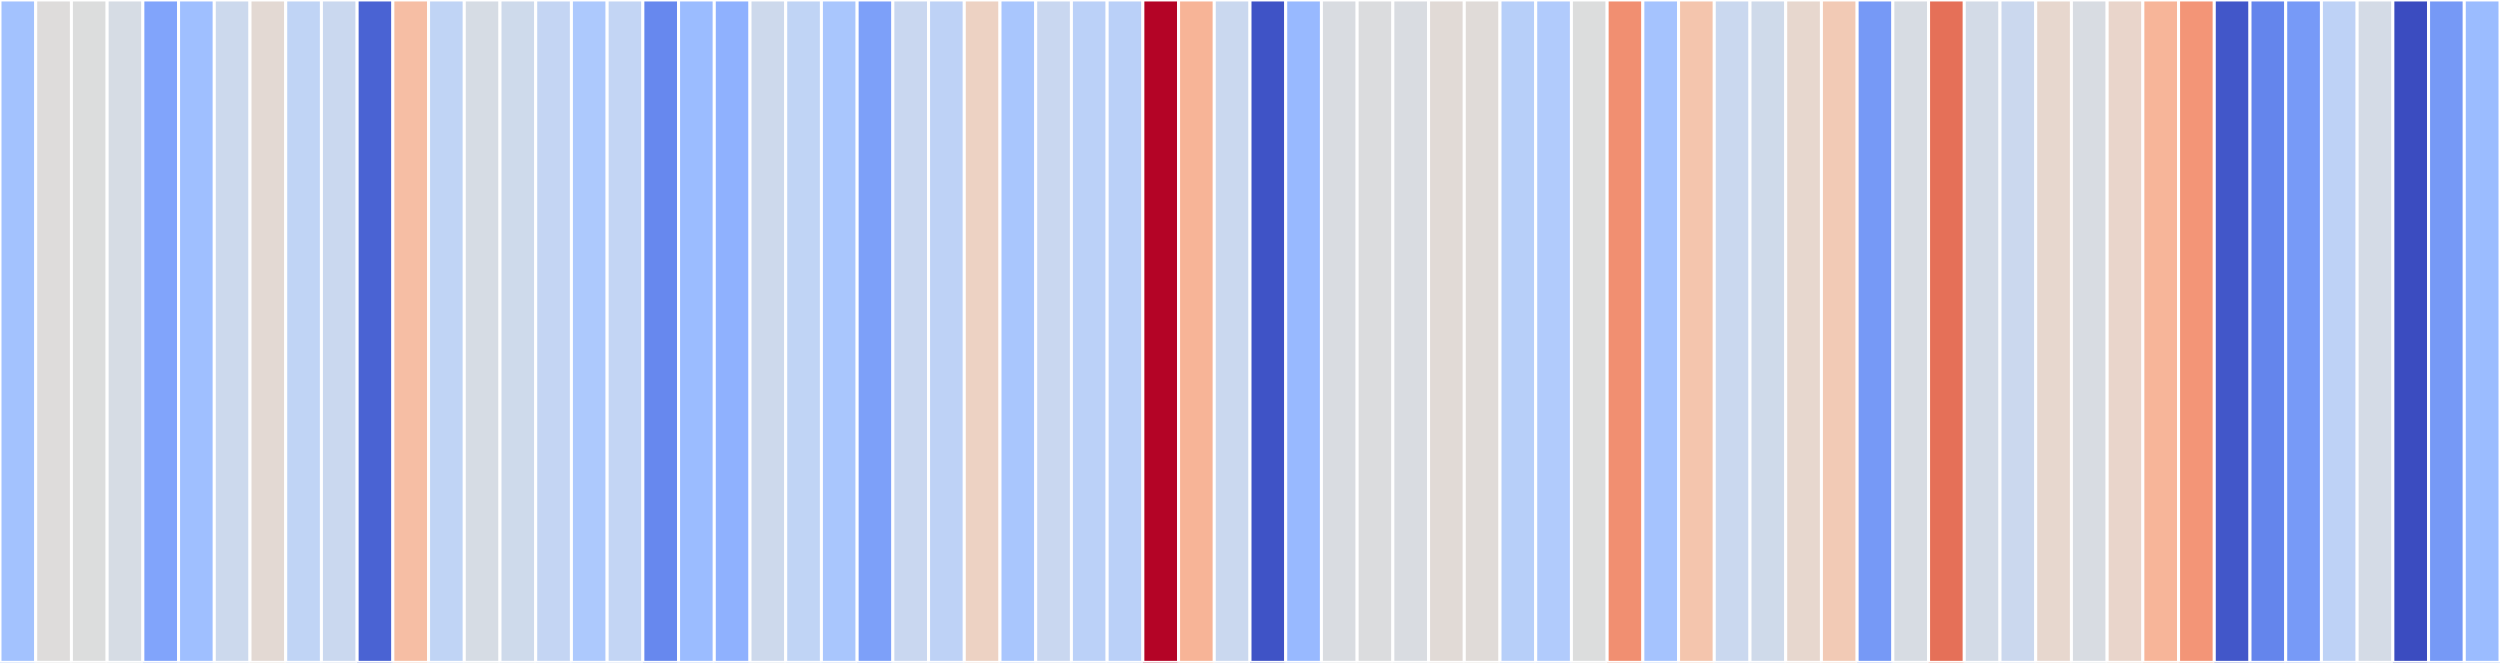
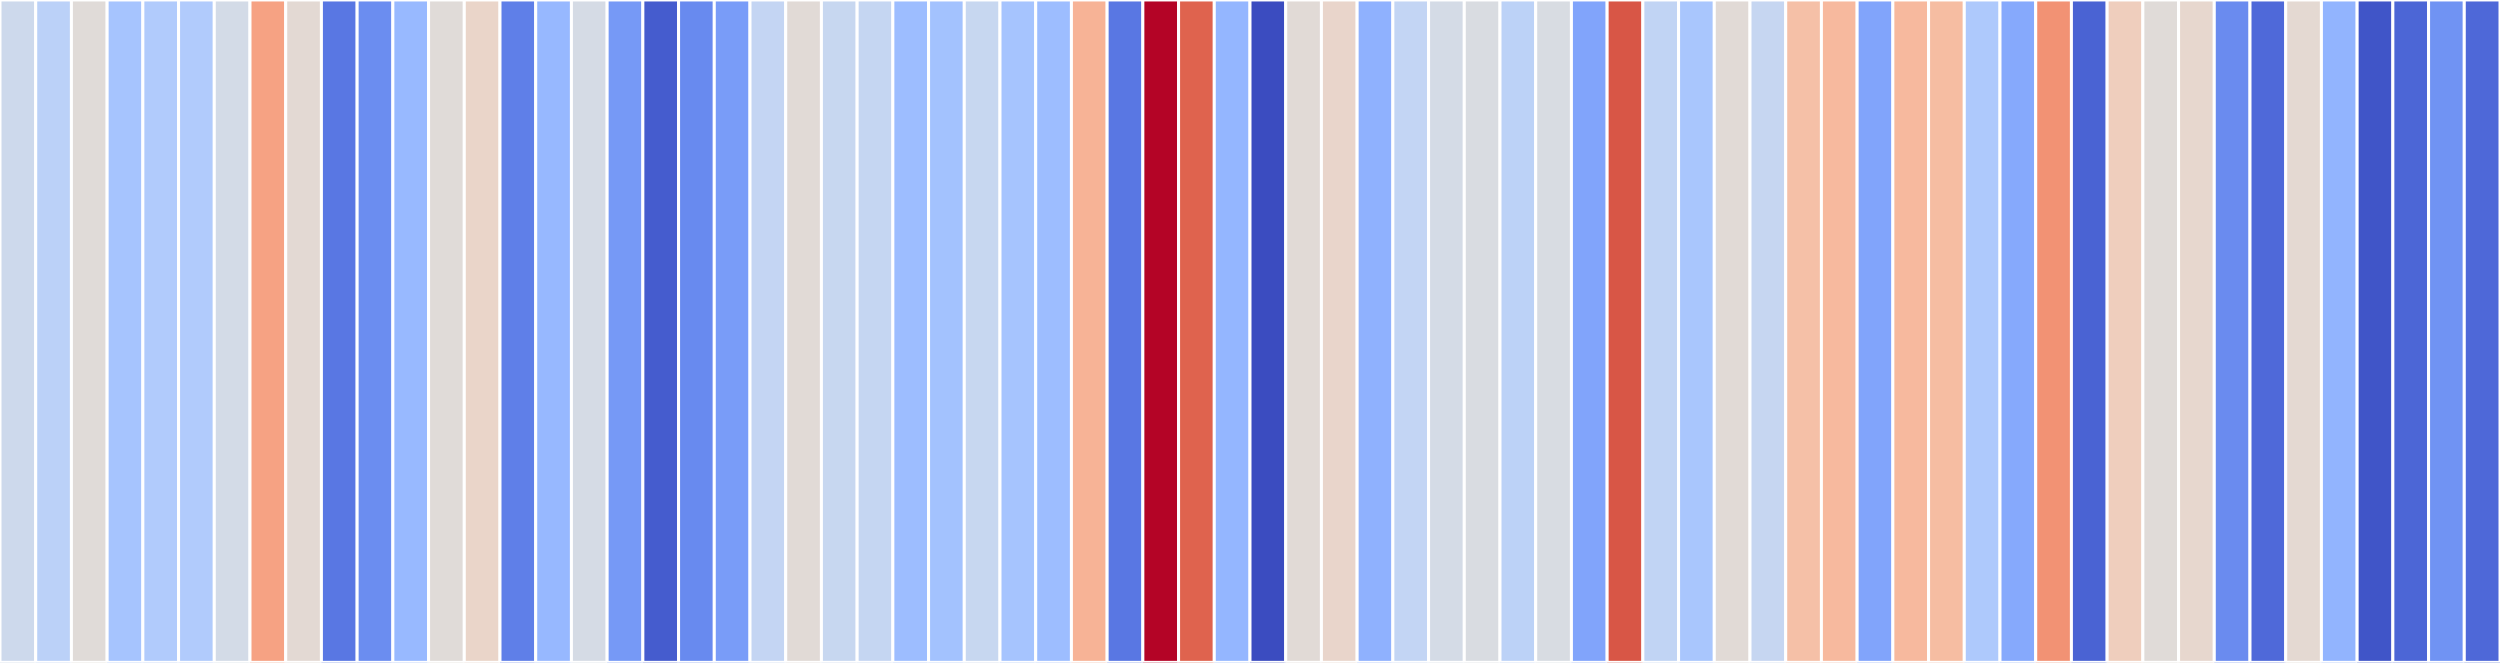
<svg xmlns="http://www.w3.org/2000/svg" width="837pt" height="221.76pt" viewBox="0 0 837 221.76" version="1.1">
  <defs>
    <style type="text/css">*{stroke-linejoin: round; stroke-linecap: butt}</style>
  </defs>
  <g id="figure_1">
    <g id="patch_1">
      <path d="M 0 221.76  L 837 221.76  L 837 0  L 0 0  z " style="fill: #ffffff" />
    </g>
    <g id="axes_1">
      <g id="QuadMesh_1">
-         <path d="M 0 -0  L 11.957 -0  L 11.957 221.76  L 0 221.76  L 0 -0  " clip-path="url(#pa1c8e8d5d2)" style="fill: #a3c2fe; stroke: #ffffff" />
-         <path d="M 11.957 -0  L 23.914 -0  L 23.914 221.76  L 11.957 221.76  L 11.957 -0  " clip-path="url(#pa1c8e8d5d2)" style="fill: #dedcdb; stroke: #ffffff" />
-         <path d="M 23.914 -0  L 35.871 -0  L 35.871 221.76  L 23.914 221.76  L 23.914 -0  " clip-path="url(#pa1c8e8d5d2)" style="fill: #dcdddd; stroke: #ffffff" />
-         <path d="M 35.871 -0  L 47.829 -0  L 47.829 221.76  L 35.871 221.76  L 35.871 -0  " clip-path="url(#pa1c8e8d5d2)" style="fill: #d6dce4; stroke: #ffffff" />
-         <path d="M 47.829 -0  L 59.786 -0  L 59.786 221.76  L 47.829 221.76  L 47.829 -0  " clip-path="url(#pa1c8e8d5d2)" style="fill: #81a4fb; stroke: #ffffff" />
-         <path d="M 59.786 -0  L 71.743 -0  L 71.743 221.76  L 59.786 221.76  L 59.786 -0  " clip-path="url(#pa1c8e8d5d2)" style="fill: #9fbfff; stroke: #ffffff" />
-         <path d="M 71.743 -0  L 83.7 -0  L 83.7 221.76  L 71.743 221.76  L 71.743 -0  " clip-path="url(#pa1c8e8d5d2)" style="fill: #ccd9ed; stroke: #ffffff" />
-         <path d="M 83.7 -0  L 95.657 -0  L 95.657 221.76  L 83.7 221.76  L 83.7 -0  " clip-path="url(#pa1c8e8d5d2)" style="fill: #e3d9d3; stroke: #ffffff" />
-         <path d="M 95.657 -0  L 107.614 -0  L 107.614 221.76  L 95.657 221.76  L 95.657 -0  " clip-path="url(#pa1c8e8d5d2)" style="fill: #c0d4f5; stroke: #ffffff" />
-         <path d="M 107.614 -0  L 119.571 -0  L 119.571 221.76  L 107.614 221.76  L 107.614 -0  " clip-path="url(#pa1c8e8d5d2)" style="fill: #cad8ef; stroke: #ffffff" />
-         <path d="M 119.571 -0  L 131.529 -0  L 131.529 221.76  L 119.571 221.76  L 119.571 -0  " clip-path="url(#pa1c8e8d5d2)" style="fill: #4a63d3; stroke: #ffffff" />
-         <path d="M 131.529 -0  L 143.486 -0  L 143.486 221.76  L 131.529 221.76  L 131.529 -0  " clip-path="url(#pa1c8e8d5d2)" style="fill: #f6bea4; stroke: #ffffff" />
-         <path d="M 143.486 -0  L 155.443 -0  L 155.443 221.76  L 143.486 221.76  L 143.486 -0  " clip-path="url(#pa1c8e8d5d2)" style="fill: #c0d4f5; stroke: #ffffff" />
-         <path d="M 155.443 -0  L 167.4 -0  L 167.4 221.76  L 155.443 221.76  L 155.443 -0  " clip-path="url(#pa1c8e8d5d2)" style="fill: #d6dce4; stroke: #ffffff" />
-         <path d="M 167.4 -0  L 179.357 -0  L 179.357 221.76  L 167.4 221.76  L 167.4 -0  " clip-path="url(#pa1c8e8d5d2)" style="fill: #cedaeb; stroke: #ffffff" />
-         <path d="M 179.357 -0  L 191.314 -0  L 191.314 221.76  L 179.357 221.76  L 179.357 -0  " clip-path="url(#pa1c8e8d5d2)" style="fill: #c4d5f3; stroke: #ffffff" />
-         <path d="M 191.314 -0  L 203.271 -0  L 203.271 221.76  L 191.314 221.76  L 191.314 -0  " clip-path="url(#pa1c8e8d5d2)" style="fill: #adc9fd; stroke: #ffffff" />
-         <path d="M 203.271 -0  L 215.229 -0  L 215.229 221.76  L 203.271 221.76  L 203.271 -0  " clip-path="url(#pa1c8e8d5d2)" style="fill: #c3d5f4; stroke: #ffffff" />
-         <path d="M 215.229 -0  L 227.186 -0  L 227.186 221.76  L 215.229 221.76  L 215.229 -0  " clip-path="url(#pa1c8e8d5d2)" style="fill: #6788ee; stroke: #ffffff" />
-         <path d="M 227.186 -0  L 239.143 -0  L 239.143 221.76  L 227.186 221.76  L 227.186 -0  " clip-path="url(#pa1c8e8d5d2)" style="fill: #9bbcff; stroke: #ffffff" />
-         <path d="M 239.143 -0  L 251.1 -0  L 251.1 221.76  L 239.143 221.76  L 239.143 -0  " clip-path="url(#pa1c8e8d5d2)" style="fill: #8fb1fe; stroke: #ffffff" />
-         <path d="M 251.1 -0  L 263.057 -0  L 263.057 221.76  L 251.1 221.76  L 251.1 -0  " clip-path="url(#pa1c8e8d5d2)" style="fill: #cdd9ec; stroke: #ffffff" />
-         <path d="M 263.057 -0  L 275.014 -0  L 275.014 221.76  L 263.057 221.76  L 263.057 -0  " clip-path="url(#pa1c8e8d5d2)" style="fill: #c0d4f5; stroke: #ffffff" />
-         <path d="M 275.014 -0  L 286.971 -0  L 286.971 221.76  L 275.014 221.76  L 275.014 -0  " clip-path="url(#pa1c8e8d5d2)" style="fill: #a9c6fd; stroke: #ffffff" />
-         <path d="M 286.971 -0  L 298.929 -0  L 298.929 221.76  L 286.971 221.76  L 286.971 -0  " clip-path="url(#pa1c8e8d5d2)" style="fill: #7da0f9; stroke: #ffffff" />
-         <path d="M 298.929 -0  L 310.886 -0  L 310.886 221.76  L 298.929 221.76  L 298.929 -0  " clip-path="url(#pa1c8e8d5d2)" style="fill: #c9d7f0; stroke: #ffffff" />
-         <path d="M 310.886 -0  L 322.843 -0  L 322.843 221.76  L 310.886 221.76  L 310.886 -0  " clip-path="url(#pa1c8e8d5d2)" style="fill: #bed2f6; stroke: #ffffff" />
-         <path d="M 322.843 -0  L 334.8 -0  L 334.8 221.76  L 322.843 221.76  L 322.843 -0  " clip-path="url(#pa1c8e8d5d2)" style="fill: #edd2c3; stroke: #ffffff" />
-         <path d="M 334.8 -0  L 346.757 -0  L 346.757 221.76  L 334.8 221.76  L 334.8 -0  " clip-path="url(#pa1c8e8d5d2)" style="fill: #a9c6fd; stroke: #ffffff" />
-         <path d="M 346.757 -0  L 358.714 -0  L 358.714 221.76  L 346.757 221.76  L 346.757 -0  " clip-path="url(#pa1c8e8d5d2)" style="fill: #c9d7f0; stroke: #ffffff" />
-         <path d="M 358.714 -0  L 370.671 -0  L 370.671 221.76  L 358.714 221.76  L 358.714 -0  " clip-path="url(#pa1c8e8d5d2)" style="fill: #bbd1f8; stroke: #ffffff" />
-         <path d="M 370.671 -0  L 382.629 -0  L 382.629 221.76  L 370.671 221.76  L 370.671 -0  " clip-path="url(#pa1c8e8d5d2)" style="fill: #bad0f8; stroke: #ffffff" />
-         <path d="M 382.629 -0  L 394.586 -0  L 394.586 221.76  L 382.629 221.76  L 382.629 -0  " clip-path="url(#pa1c8e8d5d2)" style="fill: #b40426; stroke: #ffffff" />
-         <path d="M 394.586 -0  L 406.543 -0  L 406.543 221.76  L 394.586 221.76  L 394.586 -0  " clip-path="url(#pa1c8e8d5d2)" style="fill: #f7b497; stroke: #ffffff" />
-         <path d="M 406.543 -0  L 418.5 -0  L 418.5 221.76  L 406.543 221.76  L 406.543 -0  " clip-path="url(#pa1c8e8d5d2)" style="fill: #cad8ef; stroke: #ffffff" />
-         <path d="M 418.5 -0  L 430.457 -0  L 430.457 221.76  L 418.5 221.76  L 418.5 -0  " clip-path="url(#pa1c8e8d5d2)" style="fill: #3f53c6; stroke: #ffffff" />
-         <path d="M 430.457 -0  L 442.414 -0  L 442.414 221.76  L 430.457 221.76  L 430.457 -0  " clip-path="url(#pa1c8e8d5d2)" style="fill: #98b9ff; stroke: #ffffff" />
-         <path d="M 442.414 -0  L 454.371 -0  L 454.371 221.76  L 442.414 221.76  L 442.414 -0  " clip-path="url(#pa1c8e8d5d2)" style="fill: #d9dce1; stroke: #ffffff" />
-         <path d="M 454.371 -0  L 466.329 -0  L 466.329 221.76  L 454.371 221.76  L 454.371 -0  " clip-path="url(#pa1c8e8d5d2)" style="fill: #dbdcde; stroke: #ffffff" />
-         <path d="M 466.329 -0  L 478.286 -0  L 478.286 221.76  L 466.329 221.76  L 466.329 -0  " clip-path="url(#pa1c8e8d5d2)" style="fill: #d9dce1; stroke: #ffffff" />
-         <path d="M 478.286 -0  L 490.243 -0  L 490.243 221.76  L 478.286 221.76  L 478.286 -0  " clip-path="url(#pa1c8e8d5d2)" style="fill: #e1dad6; stroke: #ffffff" />
-         <path d="M 490.243 -0  L 502.2 -0  L 502.2 221.76  L 490.243 221.76  L 490.243 -0  " clip-path="url(#pa1c8e8d5d2)" style="fill: #e0dbd8; stroke: #ffffff" />
-         <path d="M 502.2 -0  L 514.157 -0  L 514.157 221.76  L 502.2 221.76  L 502.2 -0  " clip-path="url(#pa1c8e8d5d2)" style="fill: #b7cff9; stroke: #ffffff" />
-         <path d="M 514.157 -0  L 526.114 -0  L 526.114 221.76  L 514.157 221.76  L 514.157 -0  " clip-path="url(#pa1c8e8d5d2)" style="fill: #b1cbfc; stroke: #ffffff" />
-         <path d="M 526.114 -0  L 538.071 -0  L 538.071 221.76  L 526.114 221.76  L 526.114 -0  " clip-path="url(#pa1c8e8d5d2)" style="fill: #dcdddd; stroke: #ffffff" />
-         <path d="M 538.071 -0  L 550.029 -0  L 550.029 221.76  L 538.071 221.76  L 538.071 -0  " clip-path="url(#pa1c8e8d5d2)" style="fill: #f18f71; stroke: #ffffff" />
-         <path d="M 550.029 -0  L 561.986 -0  L 561.986 221.76  L 550.029 221.76  L 550.029 -0  " clip-path="url(#pa1c8e8d5d2)" style="fill: #a5c3fe; stroke: #ffffff" />
-         <path d="M 561.986 -0  L 573.943 -0  L 573.943 221.76  L 561.986 221.76  L 561.986 -0  " clip-path="url(#pa1c8e8d5d2)" style="fill: #f4c5ad; stroke: #ffffff" />
-         <path d="M 573.943 -0  L 585.9 -0  L 585.9 221.76  L 573.943 221.76  L 573.943 -0  " clip-path="url(#pa1c8e8d5d2)" style="fill: #cad8ef; stroke: #ffffff" />
-         <path d="M 585.9 -0  L 597.857 -0  L 597.857 221.76  L 585.9 221.76  L 585.9 -0  " clip-path="url(#pa1c8e8d5d2)" style="fill: #cfdaea; stroke: #ffffff" />
-         <path d="M 597.857 -0  L 609.814 -0  L 609.814 221.76  L 597.857 221.76  L 597.857 -0  " clip-path="url(#pa1c8e8d5d2)" style="fill: #e7d7ce; stroke: #ffffff" />
-         <path d="M 609.814 -0  L 621.771 -0  L 621.771 221.76  L 609.814 221.76  L 609.814 -0  " clip-path="url(#pa1c8e8d5d2)" style="fill: #f2cab5; stroke: #ffffff" />
-         <path d="M 621.771 -0  L 633.729 -0  L 633.729 221.76  L 621.771 221.76  L 621.771 -0  " clip-path="url(#pa1c8e8d5d2)" style="fill: #7699f6; stroke: #ffffff" />
-         <path d="M 633.729 -0  L 645.686 -0  L 645.686 221.76  L 633.729 221.76  L 633.729 -0  " clip-path="url(#pa1c8e8d5d2)" style="fill: #d7dce3; stroke: #ffffff" />
-         <path d="M 645.686 -0  L 657.643 -0  L 657.643 221.76  L 645.686 221.76  L 645.686 -0  " clip-path="url(#pa1c8e8d5d2)" style="fill: #e57058; stroke: #ffffff" />
-         <path d="M 657.643 -0  L 669.6 -0  L 669.6 221.76  L 657.643 221.76  L 657.643 -0  " clip-path="url(#pa1c8e8d5d2)" style="fill: #d3dbe7; stroke: #ffffff" />
-         <path d="M 669.6 -0  L 681.557 -0  L 681.557 221.76  L 669.6 221.76  L 669.6 -0  " clip-path="url(#pa1c8e8d5d2)" style="fill: #cbd8ee; stroke: #ffffff" />
-         <path d="M 681.557 -0  L 693.514 -0  L 693.514 221.76  L 681.557 221.76  L 681.557 -0  " clip-path="url(#pa1c8e8d5d2)" style="fill: #e7d7ce; stroke: #ffffff" />
-         <path d="M 693.514 -0  L 705.471 -0  L 705.471 221.76  L 693.514 221.76  L 693.514 -0  " clip-path="url(#pa1c8e8d5d2)" style="fill: #d8dce2; stroke: #ffffff" />
-         <path d="M 705.471 -0  L 717.429 -0  L 717.429 221.76  L 705.471 221.76  L 705.471 -0  " clip-path="url(#pa1c8e8d5d2)" style="fill: #e9d5cb; stroke: #ffffff" />
-         <path d="M 717.429 -0  L 729.386 -0  L 729.386 221.76  L 717.429 221.76  L 717.429 -0  " clip-path="url(#pa1c8e8d5d2)" style="fill: #f7b599; stroke: #ffffff" />
-         <path d="M 729.386 -0  L 741.343 -0  L 741.343 221.76  L 729.386 221.76  L 729.386 -0  " clip-path="url(#pa1c8e8d5d2)" style="fill: #f39577; stroke: #ffffff" />
-         <path d="M 741.343 -0  L 753.3 -0  L 753.3 221.76  L 741.343 221.76  L 741.343 -0  " clip-path="url(#pa1c8e8d5d2)" style="fill: #4257c9; stroke: #ffffff" />
-         <path d="M 753.3 -0  L 765.257 -0  L 765.257 221.76  L 753.3 221.76  L 753.3 -0  " clip-path="url(#pa1c8e8d5d2)" style="fill: #6485ec; stroke: #ffffff" />
-         <path d="M 765.257 -0  L 777.214 -0  L 777.214 221.76  L 765.257 221.76  L 765.257 -0  " clip-path="url(#pa1c8e8d5d2)" style="fill: #779af7; stroke: #ffffff" />
-         <path d="M 777.214 -0  L 789.171 -0  L 789.171 221.76  L 777.214 221.76  L 777.214 -0  " clip-path="url(#pa1c8e8d5d2)" style="fill: #bed2f6; stroke: #ffffff" />
-         <path d="M 789.171 -0  L 801.129 -0  L 801.129 221.76  L 789.171 221.76  L 789.171 -0  " clip-path="url(#pa1c8e8d5d2)" style="fill: #d4dbe6; stroke: #ffffff" />
-         <path d="M 801.129 -0  L 813.086 -0  L 813.086 221.76  L 801.129 221.76  L 801.129 -0  " clip-path="url(#pa1c8e8d5d2)" style="fill: #3b4cc0; stroke: #ffffff" />
-         <path d="M 813.086 -0  L 825.043 -0  L 825.043 221.76  L 813.086 221.76  L 813.086 -0  " clip-path="url(#pa1c8e8d5d2)" style="fill: #7699f6; stroke: #ffffff" />
-         <path d="M 825.043 -0  L 837 -0  L 837 221.76  L 825.043 221.76  L 825.043 -0  " clip-path="url(#pa1c8e8d5d2)" style="fill: #9bbcff; stroke: #ffffff" />
+         <path d="M 0 -0  L 11.957 -0  L 11.957 221.76  L 0 221.76  L 0 -0  " clip-path="url(#paa415ad4ea)" style="fill: #cdd9ec; stroke: #ffffff" />
+         <path d="M 11.957 -0  L 23.914 -0  L 23.914 221.76  L 11.957 221.76  L 11.957 -0  " clip-path="url(#paa415ad4ea)" style="fill: #bbd1f8; stroke: #ffffff" />
+         <path d="M 23.914 -0  L 35.871 -0  L 35.871 221.76  L 23.914 221.76  L 23.914 -0  " clip-path="url(#paa415ad4ea)" style="fill: #e0dbd8; stroke: #ffffff" />
+         <path d="M 35.871 -0  L 47.829 -0  L 47.829 221.76  L 35.871 221.76  L 35.871 -0  " clip-path="url(#paa415ad4ea)" style="fill: #a6c4fe; stroke: #ffffff" />
+         <path d="M 47.829 -0  L 59.786 -0  L 59.786 221.76  L 47.829 221.76  L 47.829 -0  " clip-path="url(#paa415ad4ea)" style="fill: #b1cbfc; stroke: #ffffff" />
+         <path d="M 59.786 -0  L 71.743 -0  L 71.743 221.76  L 59.786 221.76  L 59.786 -0  " clip-path="url(#paa415ad4ea)" style="fill: #b1cbfc; stroke: #ffffff" />
+         <path d="M 71.743 -0  L 83.7 -0  L 83.7 221.76  L 71.743 221.76  L 71.743 -0  " clip-path="url(#paa415ad4ea)" style="fill: #d3dbe7; stroke: #ffffff" />
+         <path d="M 83.7 -0  L 95.657 -0  L 95.657 221.76  L 83.7 221.76  L 83.7 -0  " clip-path="url(#paa415ad4ea)" style="fill: #f6a283; stroke: #ffffff" />
+         <path d="M 95.657 -0  L 107.614 -0  L 107.614 221.76  L 95.657 221.76  L 95.657 -0  " clip-path="url(#paa415ad4ea)" style="fill: #e3d9d3; stroke: #ffffff" />
+         <path d="M 107.614 -0  L 119.571 -0  L 119.571 221.76  L 107.614 221.76  L 107.614 -0  " clip-path="url(#paa415ad4ea)" style="fill: #5977e3; stroke: #ffffff" />
+         <path d="M 119.571 -0  L 131.529 -0  L 131.529 221.76  L 119.571 221.76  L 119.571 -0  " clip-path="url(#paa415ad4ea)" style="fill: #6b8df0; stroke: #ffffff" />
+         <path d="M 131.529 -0  L 143.486 -0  L 143.486 221.76  L 131.529 221.76  L 131.529 -0  " clip-path="url(#paa415ad4ea)" style="fill: #98b9ff; stroke: #ffffff" />
+         <path d="M 143.486 -0  L 155.443 -0  L 155.443 221.76  L 143.486 221.76  L 143.486 -0  " clip-path="url(#paa415ad4ea)" style="fill: #e0dbd8; stroke: #ffffff" />
+         <path d="M 155.443 -0  L 167.4 -0  L 167.4 221.76  L 155.443 221.76  L 155.443 -0  " clip-path="url(#paa415ad4ea)" style="fill: #ead5c9; stroke: #ffffff" />
+         <path d="M 167.4 -0  L 179.357 -0  L 179.357 221.76  L 167.4 221.76  L 167.4 -0  " clip-path="url(#paa415ad4ea)" style="fill: #5f7fe8; stroke: #ffffff" />
+         <path d="M 179.357 -0  L 191.314 -0  L 191.314 221.76  L 179.357 221.76  L 179.357 -0  " clip-path="url(#paa415ad4ea)" style="fill: #97b8ff; stroke: #ffffff" />
+         <path d="M 191.314 -0  L 203.271 -0  L 203.271 221.76  L 191.314 221.76  L 191.314 -0  " clip-path="url(#paa415ad4ea)" style="fill: #d5dbe5; stroke: #ffffff" />
+         <path d="M 203.271 -0  L 215.229 -0  L 215.229 221.76  L 203.271 221.76  L 203.271 -0  " clip-path="url(#paa415ad4ea)" style="fill: #7699f6; stroke: #ffffff" />
+         <path d="M 215.229 -0  L 227.186 -0  L 227.186 221.76  L 215.229 221.76  L 215.229 -0  " clip-path="url(#paa415ad4ea)" style="fill: #455cce; stroke: #ffffff" />
+         <path d="M 227.186 -0  L 239.143 -0  L 239.143 221.76  L 227.186 221.76  L 227.186 -0  " clip-path="url(#paa415ad4ea)" style="fill: #688aef; stroke: #ffffff" />
+         <path d="M 239.143 -0  L 251.1 -0  L 251.1 221.76  L 239.143 221.76  L 239.143 -0  " clip-path="url(#paa415ad4ea)" style="fill: #799cf8; stroke: #ffffff" />
+         <path d="M 251.1 -0  L 263.057 -0  L 263.057 221.76  L 251.1 221.76  L 251.1 -0  " clip-path="url(#paa415ad4ea)" style="fill: #c4d5f3; stroke: #ffffff" />
+         <path d="M 263.057 -0  L 275.014 -0  L 275.014 221.76  L 263.057 221.76  L 263.057 -0  " clip-path="url(#paa415ad4ea)" style="fill: #e1dad6; stroke: #ffffff" />
+         <path d="M 275.014 -0  L 286.971 -0  L 286.971 221.76  L 275.014 221.76  L 275.014 -0  " clip-path="url(#paa415ad4ea)" style="fill: #c7d7f0; stroke: #ffffff" />
+         <path d="M 286.971 -0  L 298.929 -0  L 298.929 221.76  L 286.971 221.76  L 286.971 -0  " clip-path="url(#paa415ad4ea)" style="fill: #c5d6f2; stroke: #ffffff" />
+         <path d="M 298.929 -0  L 310.886 -0  L 310.886 221.76  L 298.929 221.76  L 298.929 -0  " clip-path="url(#paa415ad4ea)" style="fill: #9dbdff; stroke: #ffffff" />
+         <path d="M 310.886 -0  L 322.843 -0  L 322.843 221.76  L 310.886 221.76  L 310.886 -0  " clip-path="url(#paa415ad4ea)" style="fill: #a3c2fe; stroke: #ffffff" />
+         <path d="M 322.843 -0  L 334.8 -0  L 334.8 221.76  L 322.843 221.76  L 322.843 -0  " clip-path="url(#paa415ad4ea)" style="fill: #c7d7f0; stroke: #ffffff" />
+         <path d="M 334.8 -0  L 346.757 -0  L 346.757 221.76  L 334.8 221.76  L 334.8 -0  " clip-path="url(#paa415ad4ea)" style="fill: #a6c4fe; stroke: #ffffff" />
+         <path d="M 346.757 -0  L 358.714 -0  L 358.714 221.76  L 346.757 221.76  L 346.757 -0  " clip-path="url(#paa415ad4ea)" style="fill: #9dbdff; stroke: #ffffff" />
+         <path d="M 358.714 -0  L 370.671 -0  L 370.671 221.76  L 358.714 221.76  L 358.714 -0  " clip-path="url(#paa415ad4ea)" style="fill: #f7b396; stroke: #ffffff" />
+         <path d="M 370.671 -0  L 382.629 -0  L 382.629 221.76  L 370.671 221.76  L 370.671 -0  " clip-path="url(#paa415ad4ea)" style="fill: #5977e3; stroke: #ffffff" />
+         <path d="M 382.629 -0  L 394.586 -0  L 394.586 221.76  L 382.629 221.76  L 382.629 -0  " clip-path="url(#paa415ad4ea)" style="fill: #b40426; stroke: #ffffff" />
+         <path d="M 394.586 -0  L 406.543 -0  L 406.543 221.76  L 394.586 221.76  L 394.586 -0  " clip-path="url(#paa415ad4ea)" style="fill: #df634e; stroke: #ffffff" />
+         <path d="M 406.543 -0  L 418.5 -0  L 418.5 221.76  L 406.543 221.76  L 406.543 -0  " clip-path="url(#paa415ad4ea)" style="fill: #94b6ff; stroke: #ffffff" />
+         <path d="M 418.5 -0  L 430.457 -0  L 430.457 221.76  L 418.5 221.76  L 418.5 -0  " clip-path="url(#paa415ad4ea)" style="fill: #3b4cc0; stroke: #ffffff" />
+         <path d="M 430.457 -0  L 442.414 -0  L 442.414 221.76  L 430.457 221.76  L 430.457 -0  " clip-path="url(#paa415ad4ea)" style="fill: #e1dad6; stroke: #ffffff" />
+         <path d="M 442.414 -0  L 454.371 -0  L 454.371 221.76  L 442.414 221.76  L 442.414 -0  " clip-path="url(#paa415ad4ea)" style="fill: #e9d5cb; stroke: #ffffff" />
+         <path d="M 454.371 -0  L 466.329 -0  L 466.329 221.76  L 454.371 221.76  L 454.371 -0  " clip-path="url(#paa415ad4ea)" style="fill: #8fb1fe; stroke: #ffffff" />
+         <path d="M 466.329 -0  L 478.286 -0  L 478.286 221.76  L 466.329 221.76  L 466.329 -0  " clip-path="url(#paa415ad4ea)" style="fill: #c3d5f4; stroke: #ffffff" />
+         <path d="M 478.286 -0  L 490.243 -0  L 490.243 221.76  L 478.286 221.76  L 478.286 -0  " clip-path="url(#paa415ad4ea)" style="fill: #d4dbe6; stroke: #ffffff" />
+         <path d="M 490.243 -0  L 502.2 -0  L 502.2 221.76  L 490.243 221.76  L 490.243 -0  " clip-path="url(#paa415ad4ea)" style="fill: #d9dce1; stroke: #ffffff" />
+         <path d="M 502.2 -0  L 514.157 -0  L 514.157 221.76  L 502.2 221.76  L 502.2 -0  " clip-path="url(#paa415ad4ea)" style="fill: #bcd2f7; stroke: #ffffff" />
+         <path d="M 514.157 -0  L 526.114 -0  L 526.114 221.76  L 514.157 221.76  L 514.157 -0  " clip-path="url(#paa415ad4ea)" style="fill: #d8dce2; stroke: #ffffff" />
+         <path d="M 526.114 -0  L 538.071 -0  L 538.071 221.76  L 526.114 221.76  L 526.114 -0  " clip-path="url(#paa415ad4ea)" style="fill: #81a4fb; stroke: #ffffff" />
+         <path d="M 538.071 -0  L 550.029 -0  L 550.029 221.76  L 538.071 221.76  L 538.071 -0  " clip-path="url(#paa415ad4ea)" style="fill: #d85646; stroke: #ffffff" />
+         <path d="M 550.029 -0  L 561.986 -0  L 561.986 221.76  L 550.029 221.76  L 550.029 -0  " clip-path="url(#paa415ad4ea)" style="fill: #c1d4f4; stroke: #ffffff" />
+         <path d="M 561.986 -0  L 573.943 -0  L 573.943 221.76  L 561.986 221.76  L 561.986 -0  " clip-path="url(#paa415ad4ea)" style="fill: #a9c6fd; stroke: #ffffff" />
+         <path d="M 573.943 -0  L 585.9 -0  L 585.9 221.76  L 573.943 221.76  L 573.943 -0  " clip-path="url(#paa415ad4ea)" style="fill: #e1dad6; stroke: #ffffff" />
+         <path d="M 585.9 -0  L 597.857 -0  L 597.857 221.76  L 585.9 221.76  L 585.9 -0  " clip-path="url(#paa415ad4ea)" style="fill: #c6d6f1; stroke: #ffffff" />
+         <path d="M 597.857 -0  L 609.814 -0  L 609.814 221.76  L 597.857 221.76  L 597.857 -0  " clip-path="url(#paa415ad4ea)" style="fill: #f5c0a7; stroke: #ffffff" />
+         <path d="M 609.814 -0  L 621.771 -0  L 621.771 221.76  L 609.814 221.76  L 609.814 -0  " clip-path="url(#paa415ad4ea)" style="fill: #f7b99e; stroke: #ffffff" />
+         <path d="M 621.771 -0  L 633.729 -0  L 633.729 221.76  L 621.771 221.76  L 621.771 -0  " clip-path="url(#paa415ad4ea)" style="fill: #81a4fb; stroke: #ffffff" />
+         <path d="M 633.729 -0  L 645.686 -0  L 645.686 221.76  L 633.729 221.76  L 633.729 -0  " clip-path="url(#paa415ad4ea)" style="fill: #f7b99e; stroke: #ffffff" />
+         <path d="M 645.686 -0  L 657.643 -0  L 657.643 221.76  L 645.686 221.76  L 645.686 -0  " clip-path="url(#paa415ad4ea)" style="fill: #f6bda2; stroke: #ffffff" />
+         <path d="M 657.643 -0  L 669.6 -0  L 669.6 221.76  L 657.643 221.76  L 657.643 -0  " clip-path="url(#paa415ad4ea)" style="fill: #aec9fc; stroke: #ffffff" />
+         <path d="M 669.6 -0  L 681.557 -0  L 681.557 221.76  L 669.6 221.76  L 669.6 -0  " clip-path="url(#paa415ad4ea)" style="fill: #86a9fc; stroke: #ffffff" />
+         <path d="M 681.557 -0  L 693.514 -0  L 693.514 221.76  L 681.557 221.76  L 681.557 -0  " clip-path="url(#paa415ad4ea)" style="fill: #f29274; stroke: #ffffff" />
+         <path d="M 693.514 -0  L 705.471 -0  L 705.471 221.76  L 693.514 221.76  L 693.514 -0  " clip-path="url(#paa415ad4ea)" style="fill: #4a63d3; stroke: #ffffff" />
+         <path d="M 705.471 -0  L 717.429 -0  L 717.429 221.76  L 705.471 221.76  L 705.471 -0  " clip-path="url(#paa415ad4ea)" style="fill: #efcebd; stroke: #ffffff" />
+         <path d="M 717.429 -0  L 729.386 -0  L 729.386 221.76  L 717.429 221.76  L 717.429 -0  " clip-path="url(#paa415ad4ea)" style="fill: #e0dbd8; stroke: #ffffff" />
+         <path d="M 729.386 -0  L 741.343 -0  L 741.343 221.76  L 729.386 221.76  L 729.386 -0  " clip-path="url(#paa415ad4ea)" style="fill: #e7d7ce; stroke: #ffffff" />
+         <path d="M 741.343 -0  L 753.3 -0  L 753.3 221.76  L 741.343 221.76  L 741.343 -0  " clip-path="url(#paa415ad4ea)" style="fill: #6a8bef; stroke: #ffffff" />
+         <path d="M 753.3 -0  L 765.257 -0  L 765.257 221.76  L 753.3 221.76  L 753.3 -0  " clip-path="url(#paa415ad4ea)" style="fill: #4f69d9; stroke: #ffffff" />
+         <path d="M 765.257 -0  L 777.214 -0  L 777.214 221.76  L 765.257 221.76  L 765.257 -0  " clip-path="url(#paa415ad4ea)" style="fill: #e4d9d2; stroke: #ffffff" />
+         <path d="M 777.214 -0  L 789.171 -0  L 789.171 221.76  L 777.214 221.76  L 777.214 -0  " clip-path="url(#paa415ad4ea)" style="fill: #92b4fe; stroke: #ffffff" />
+         <path d="M 789.171 -0  L 801.129 -0  L 801.129 221.76  L 789.171 221.76  L 789.171 -0  " clip-path="url(#paa415ad4ea)" style="fill: #4055c8; stroke: #ffffff" />
+         <path d="M 801.129 -0  L 813.086 -0  L 813.086 221.76  L 801.129 221.76  L 801.129 -0  " clip-path="url(#paa415ad4ea)" style="fill: #4c66d6; stroke: #ffffff" />
+         <path d="M 813.086 -0  L 825.043 -0  L 825.043 221.76  L 813.086 221.76  L 813.086 -0  " clip-path="url(#paa415ad4ea)" style="fill: #7093f3; stroke: #ffffff" />
+         <path d="M 825.043 -0  L 837 -0  L 837 221.76  L 825.043 221.76  L 825.043 -0  " clip-path="url(#paa415ad4ea)" style="fill: #4e68d8; stroke: #ffffff" />
      </g>
    </g>
  </g>
  <defs>
-     <clipPath id="pa1c8e8d5d2">
+     <clipPath id="paa415ad4ea">
      <rect x="0" y="-0" width="837" height="221.76" />
    </clipPath>
  </defs>
</svg>
